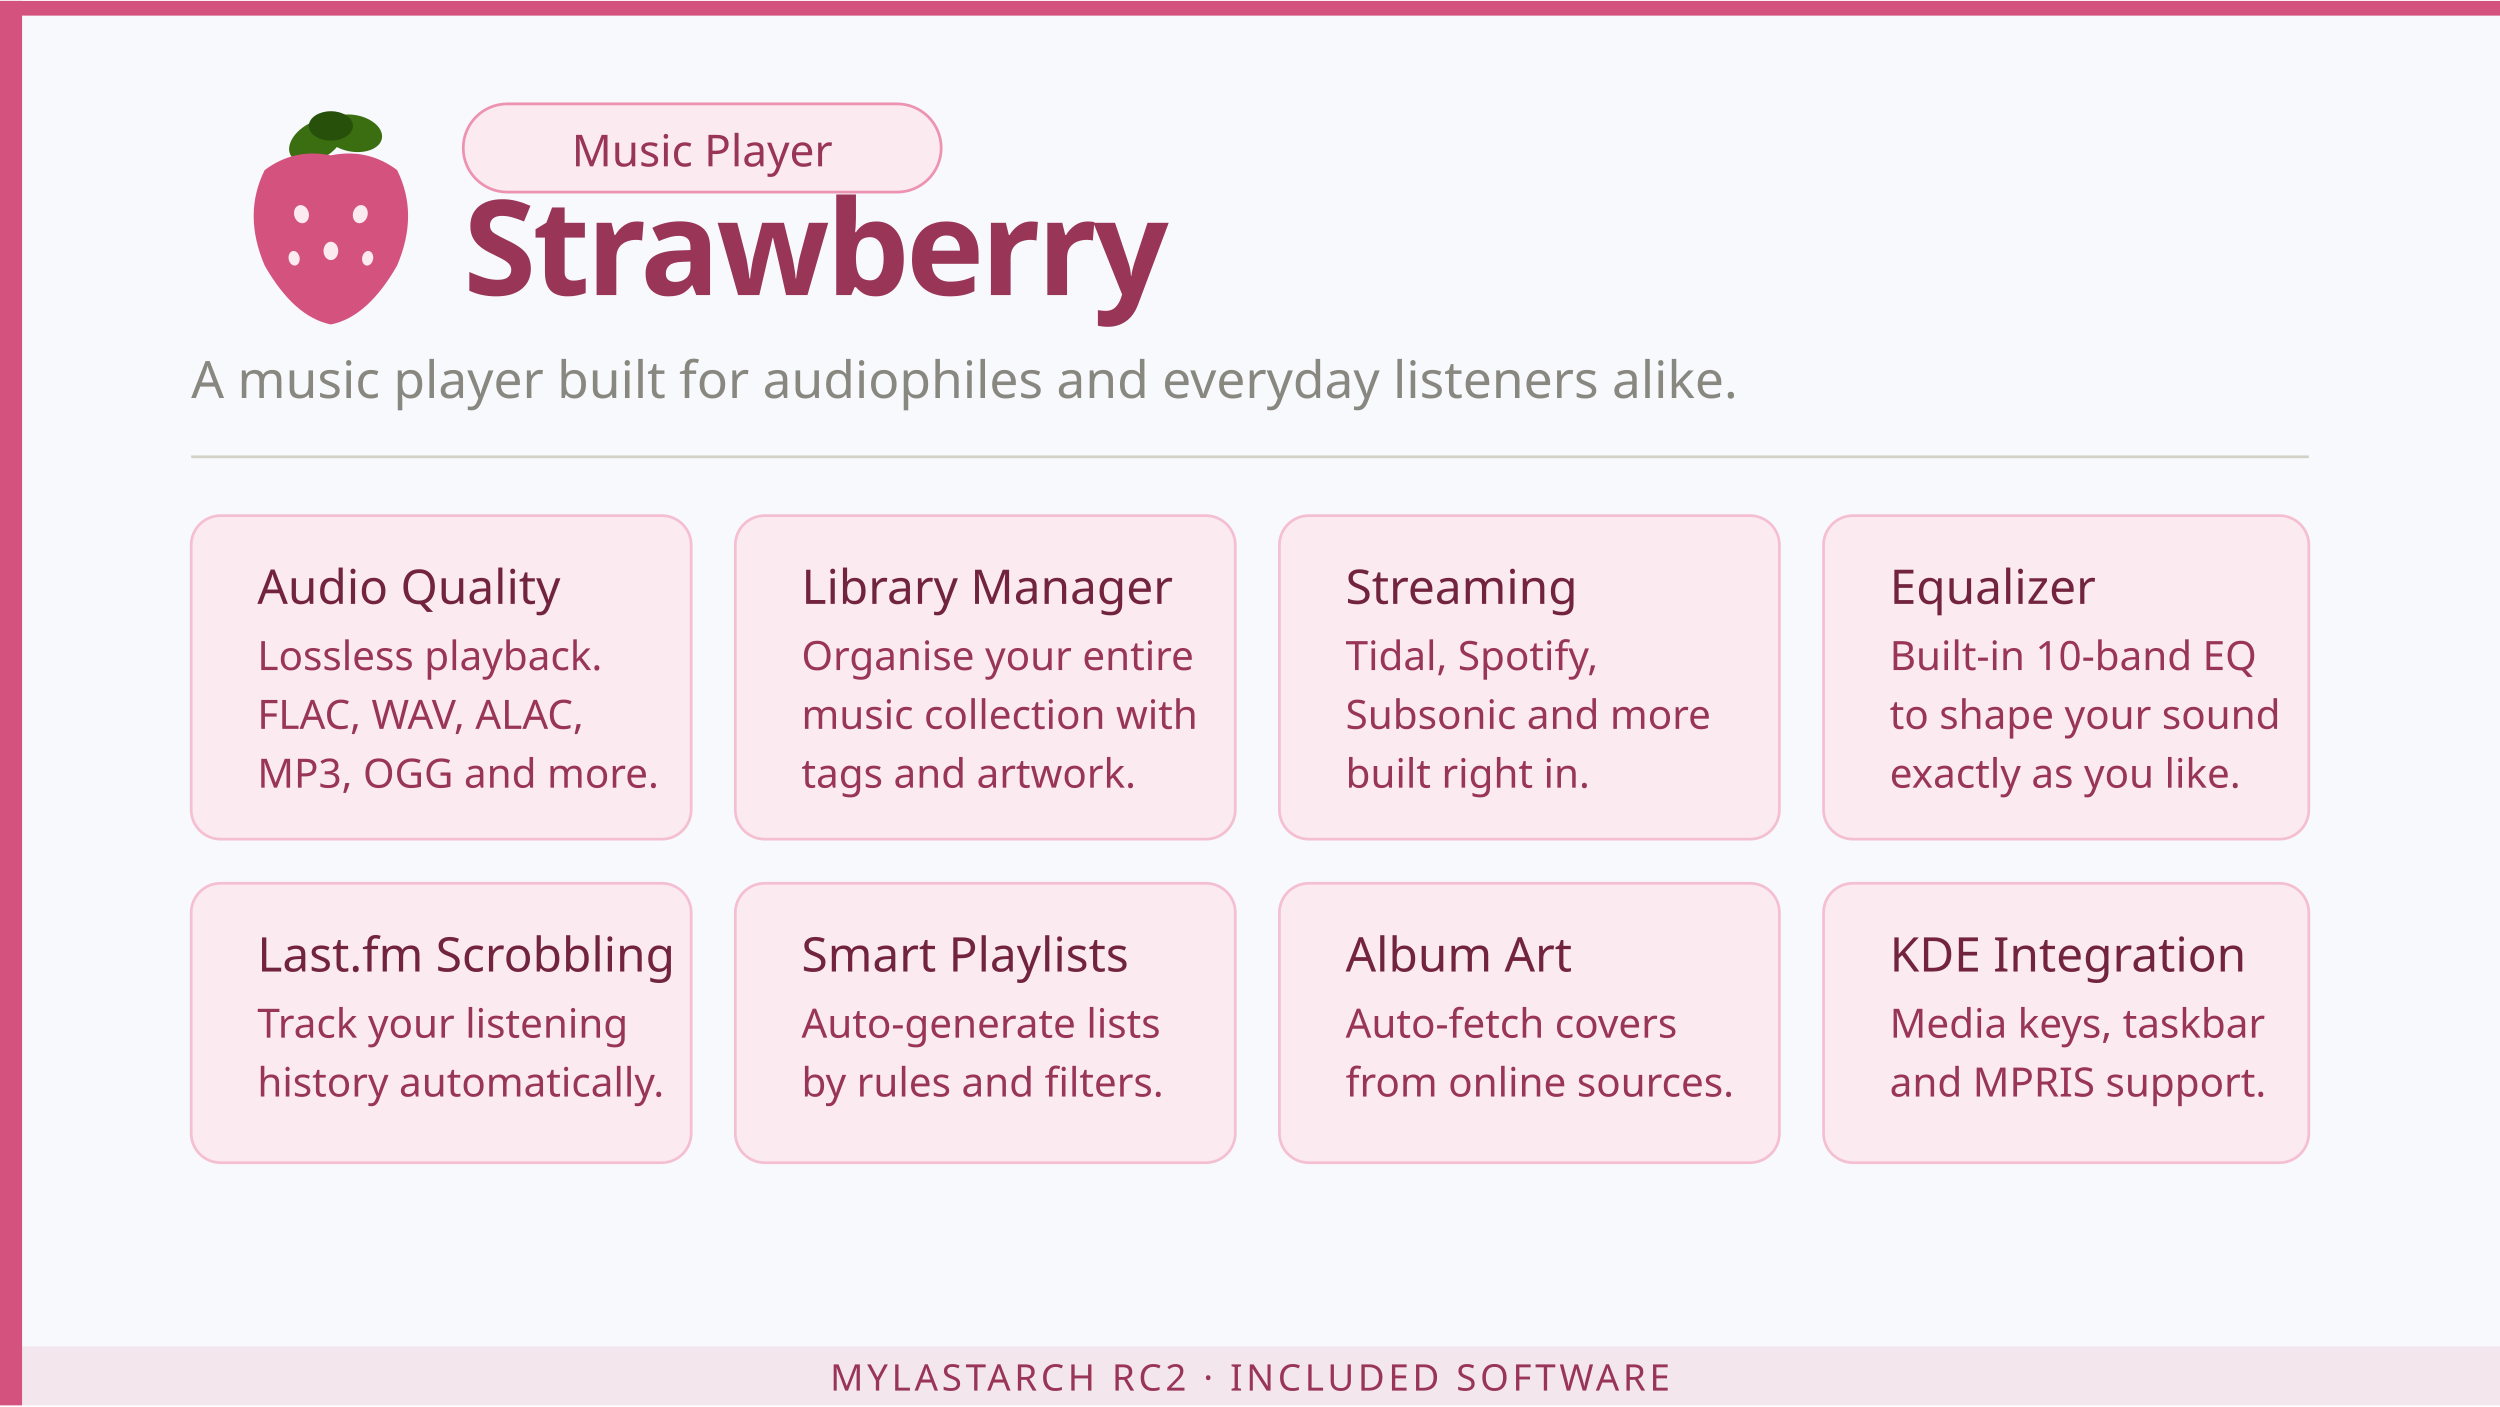
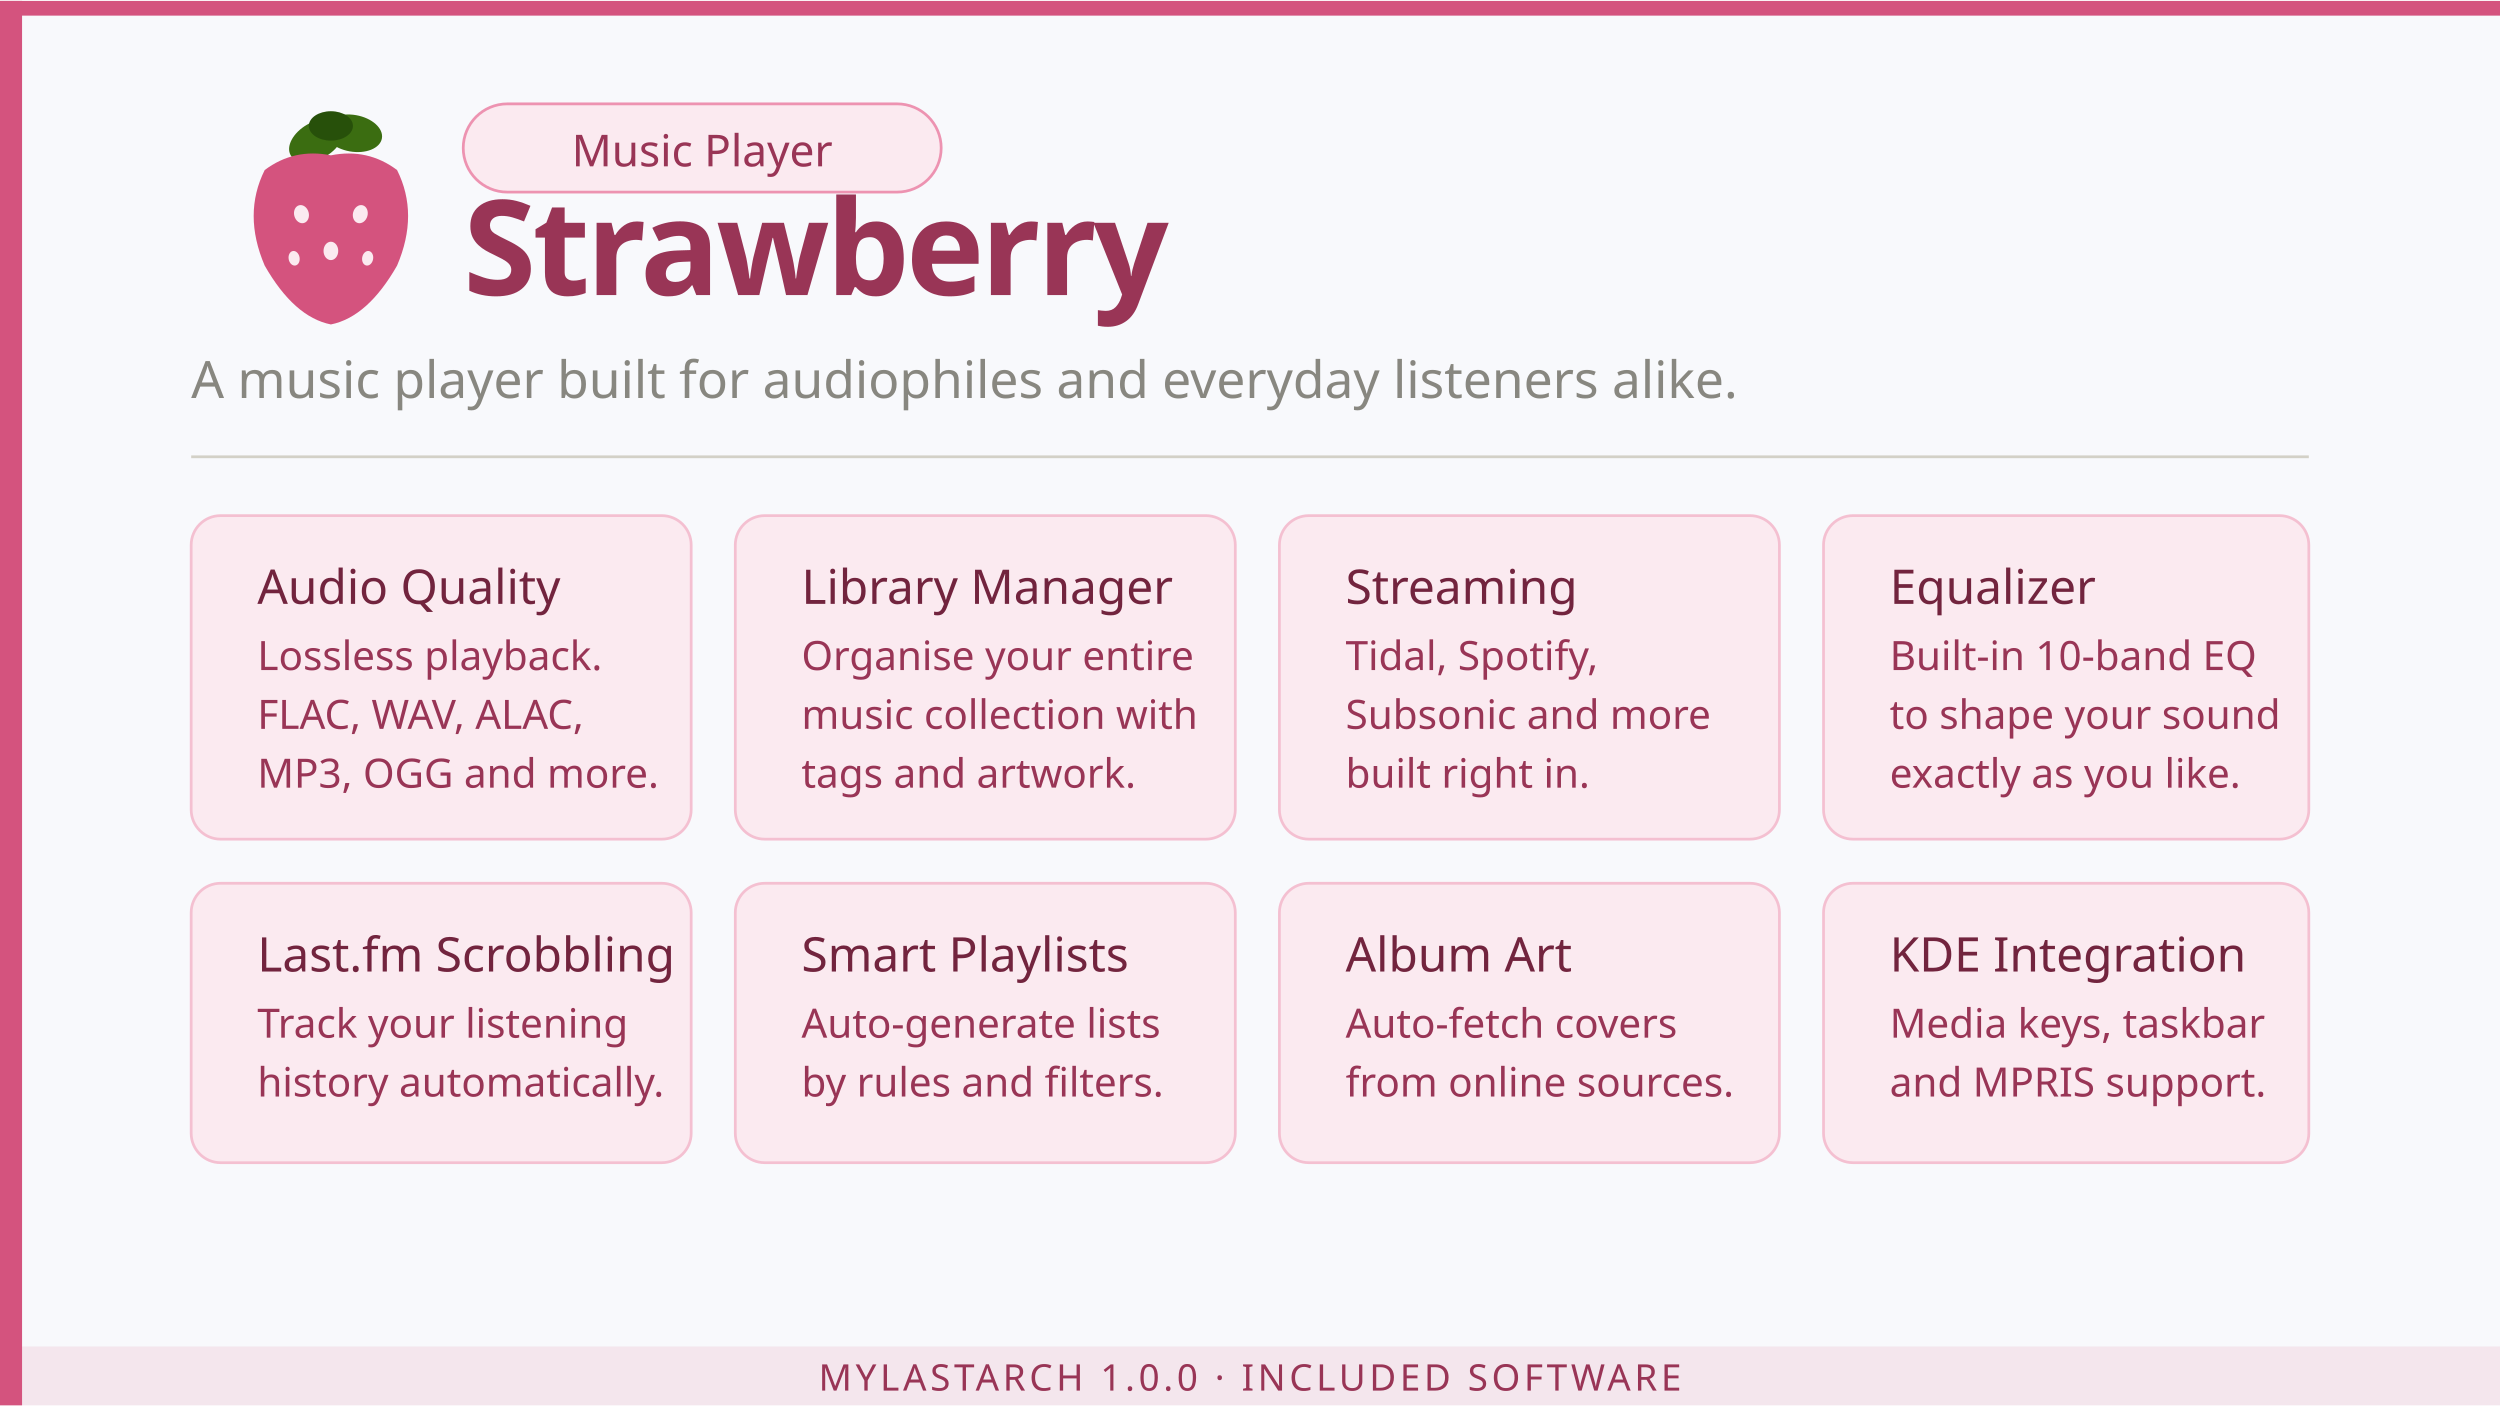
<svg xmlns="http://www.w3.org/2000/svg" width="1920" height="1080" viewBox="0 0 680 382">
  <rect width="680" height="382" fill="#F8F9FC" />
  <rect x="0" y="0" width="680" height="4" fill="#D4537E" />
  <rect x="0" y="0" width="6" height="382" fill="#D4537E" />
  <g transform="translate(52,28)">
    <ellipse cx="34" cy="10" rx="8" ry="5" fill="#3B6D11" transform="rotate(-30 34 10)" />
    <ellipse cx="44" cy="8" rx="8" ry="5" fill="#3B6D11" transform="rotate(10 44 8)" />
    <ellipse cx="38" cy="6" rx="6" ry="4" fill="#27500A" />
    <path d="M20,18 Q14,30 20,44 Q28,58 38,60 Q48,58 56,44 Q62,30 56,18 Q48,12 38,14 Q28,12 20,18 Z" fill="#D4537E" />
    <ellipse cx="30" cy="30" rx="2" ry="2.5" fill="#FBEAF0" transform="rotate(-15 30 30)" />
    <ellipse cx="46" cy="30" rx="2" ry="2.5" fill="#FBEAF0" transform="rotate(15 46 30)" />
    <ellipse cx="38" cy="40" rx="2" ry="2.5" fill="#FBEAF0" />
    <ellipse cx="28" cy="42" rx="1.5" ry="2" fill="#FBEAF0" transform="rotate(-10 28 42)" />
    <ellipse cx="48" cy="42" rx="1.5" ry="2" fill="#FBEAF0" transform="rotate(10 48 42)" />
  </g>
  <rect x="126" y="28" width="130" height="24" rx="12" fill="#FBEAF0" stroke="#ED93B1" stroke-width="0.75" />
  <text x="191" y="45" font-family="sans-serif" font-size="12" fill="#993556" text-anchor="middle">Music Player</text>
  <text x="126" y="80" font-family="sans-serif" font-size="36" font-weight="700" fill="#993556" letter-spacing="-1">Strawberry</text>
  <text x="52" y="108" font-family="sans-serif" font-size="14" fill="#888780">A music player built for audiophiles and everyday listeners alike.</text>
  <line x1="52" y1="124" x2="628" y2="124" stroke="#D3D1C7" stroke-width="0.75" />
  <rect x="52" y="140" width="136" height="88" rx="8" fill="#FBEAF0" stroke="#F4C0D1" stroke-width="0.75" />
  <text x="70" y="164" font-family="sans-serif" font-size="13" font-weight="500" fill="#72243E">Audio Quality</text>
  <text x="70" y="182" font-family="sans-serif" font-size="11" fill="#993556">Lossless playback.</text>
  <text x="70" y="198" font-family="sans-serif" font-size="11" fill="#993556">FLAC, WAV, ALAC,</text>
  <text x="70" y="214" font-family="sans-serif" font-size="11" fill="#993556">MP3, OGG and more.</text>
  <rect x="200" y="140" width="136" height="88" rx="8" fill="#FBEAF0" stroke="#F4C0D1" stroke-width="0.75" />
  <text x="218" y="164" font-family="sans-serif" font-size="13" font-weight="500" fill="#72243E">Library Manager</text>
  <text x="218" y="182" font-family="sans-serif" font-size="11" fill="#993556">Organise your entire</text>
  <text x="218" y="198" font-family="sans-serif" font-size="11" fill="#993556">music collection with</text>
  <text x="218" y="214" font-family="sans-serif" font-size="11" fill="#993556">tags and artwork.</text>
  <rect x="348" y="140" width="136" height="88" rx="8" fill="#FBEAF0" stroke="#F4C0D1" stroke-width="0.75" />
  <text x="366" y="164" font-family="sans-serif" font-size="13" font-weight="500" fill="#72243E">Streaming</text>
  <text x="366" y="182" font-family="sans-serif" font-size="11" fill="#993556">Tidal, Spotify,</text>
  <text x="366" y="198" font-family="sans-serif" font-size="11" fill="#993556">Subsonic and more</text>
  <text x="366" y="214" font-family="sans-serif" font-size="11" fill="#993556">built right in.</text>
  <rect x="496" y="140" width="132" height="88" rx="8" fill="#FBEAF0" stroke="#F4C0D1" stroke-width="0.75" />
  <text x="514" y="164" font-family="sans-serif" font-size="13" font-weight="500" fill="#72243E">Equalizer</text>
  <text x="514" y="182" font-family="sans-serif" font-size="11" fill="#993556">Built-in 10-band EQ</text>
  <text x="514" y="198" font-family="sans-serif" font-size="11" fill="#993556">to shape your sound</text>
  <text x="514" y="214" font-family="sans-serif" font-size="11" fill="#993556">exactly as you like.</text>
  <rect x="52" y="240" width="136" height="76" rx="8" fill="#FBEAF0" stroke="#F4C0D1" stroke-width="0.75" />
  <text x="70" y="264" font-family="sans-serif" font-size="13" font-weight="500" fill="#72243E">Last.fm Scrobbling</text>
  <text x="70" y="282" font-family="sans-serif" font-size="11" fill="#993556">Track your listening</text>
  <text x="70" y="298" font-family="sans-serif" font-size="11" fill="#993556">history automatically.</text>
  <rect x="200" y="240" width="136" height="76" rx="8" fill="#FBEAF0" stroke="#F4C0D1" stroke-width="0.75" />
  <text x="218" y="264" font-family="sans-serif" font-size="13" font-weight="500" fill="#72243E">Smart Playlists</text>
  <text x="218" y="282" font-family="sans-serif" font-size="11" fill="#993556">Auto-generate lists</text>
  <text x="218" y="298" font-family="sans-serif" font-size="11" fill="#993556">by rules and filters.</text>
  <rect x="348" y="240" width="136" height="76" rx="8" fill="#FBEAF0" stroke="#F4C0D1" stroke-width="0.75" />
  <text x="366" y="264" font-family="sans-serif" font-size="13" font-weight="500" fill="#72243E">Album Art</text>
  <text x="366" y="282" font-family="sans-serif" font-size="11" fill="#993556">Auto-fetch covers</text>
  <text x="366" y="298" font-family="sans-serif" font-size="11" fill="#993556">from online sources.</text>
  <rect x="496" y="240" width="132" height="76" rx="8" fill="#FBEAF0" stroke="#F4C0D1" stroke-width="0.75" />
  <text x="514" y="264" font-family="sans-serif" font-size="13" font-weight="500" fill="#72243E">KDE Integration</text>
  <text x="514" y="282" font-family="sans-serif" font-size="11" fill="#993556">Media keys, taskbar</text>
  <text x="514" y="298" font-family="sans-serif" font-size="11" fill="#993556">and MPRIS support.</text>
  <rect x="0" y="366" width="680" height="16" fill="#D4537E" opacity="0.12" />
-   <text x="340" y="378" font-family="sans-serif" font-size="10" fill="#993556" text-anchor="middle" letter-spacing="1">MYLASTARCH RC2  ·  INCLUDED SOFTWARE</text>
+   <text x="340" y="378" font-family="sans-serif" font-size="10" fill="#993556" text-anchor="middle" letter-spacing="1">MYLASTARCH 1.0.0  ·  INCLUDED SOFTWARE</text>
</svg>
